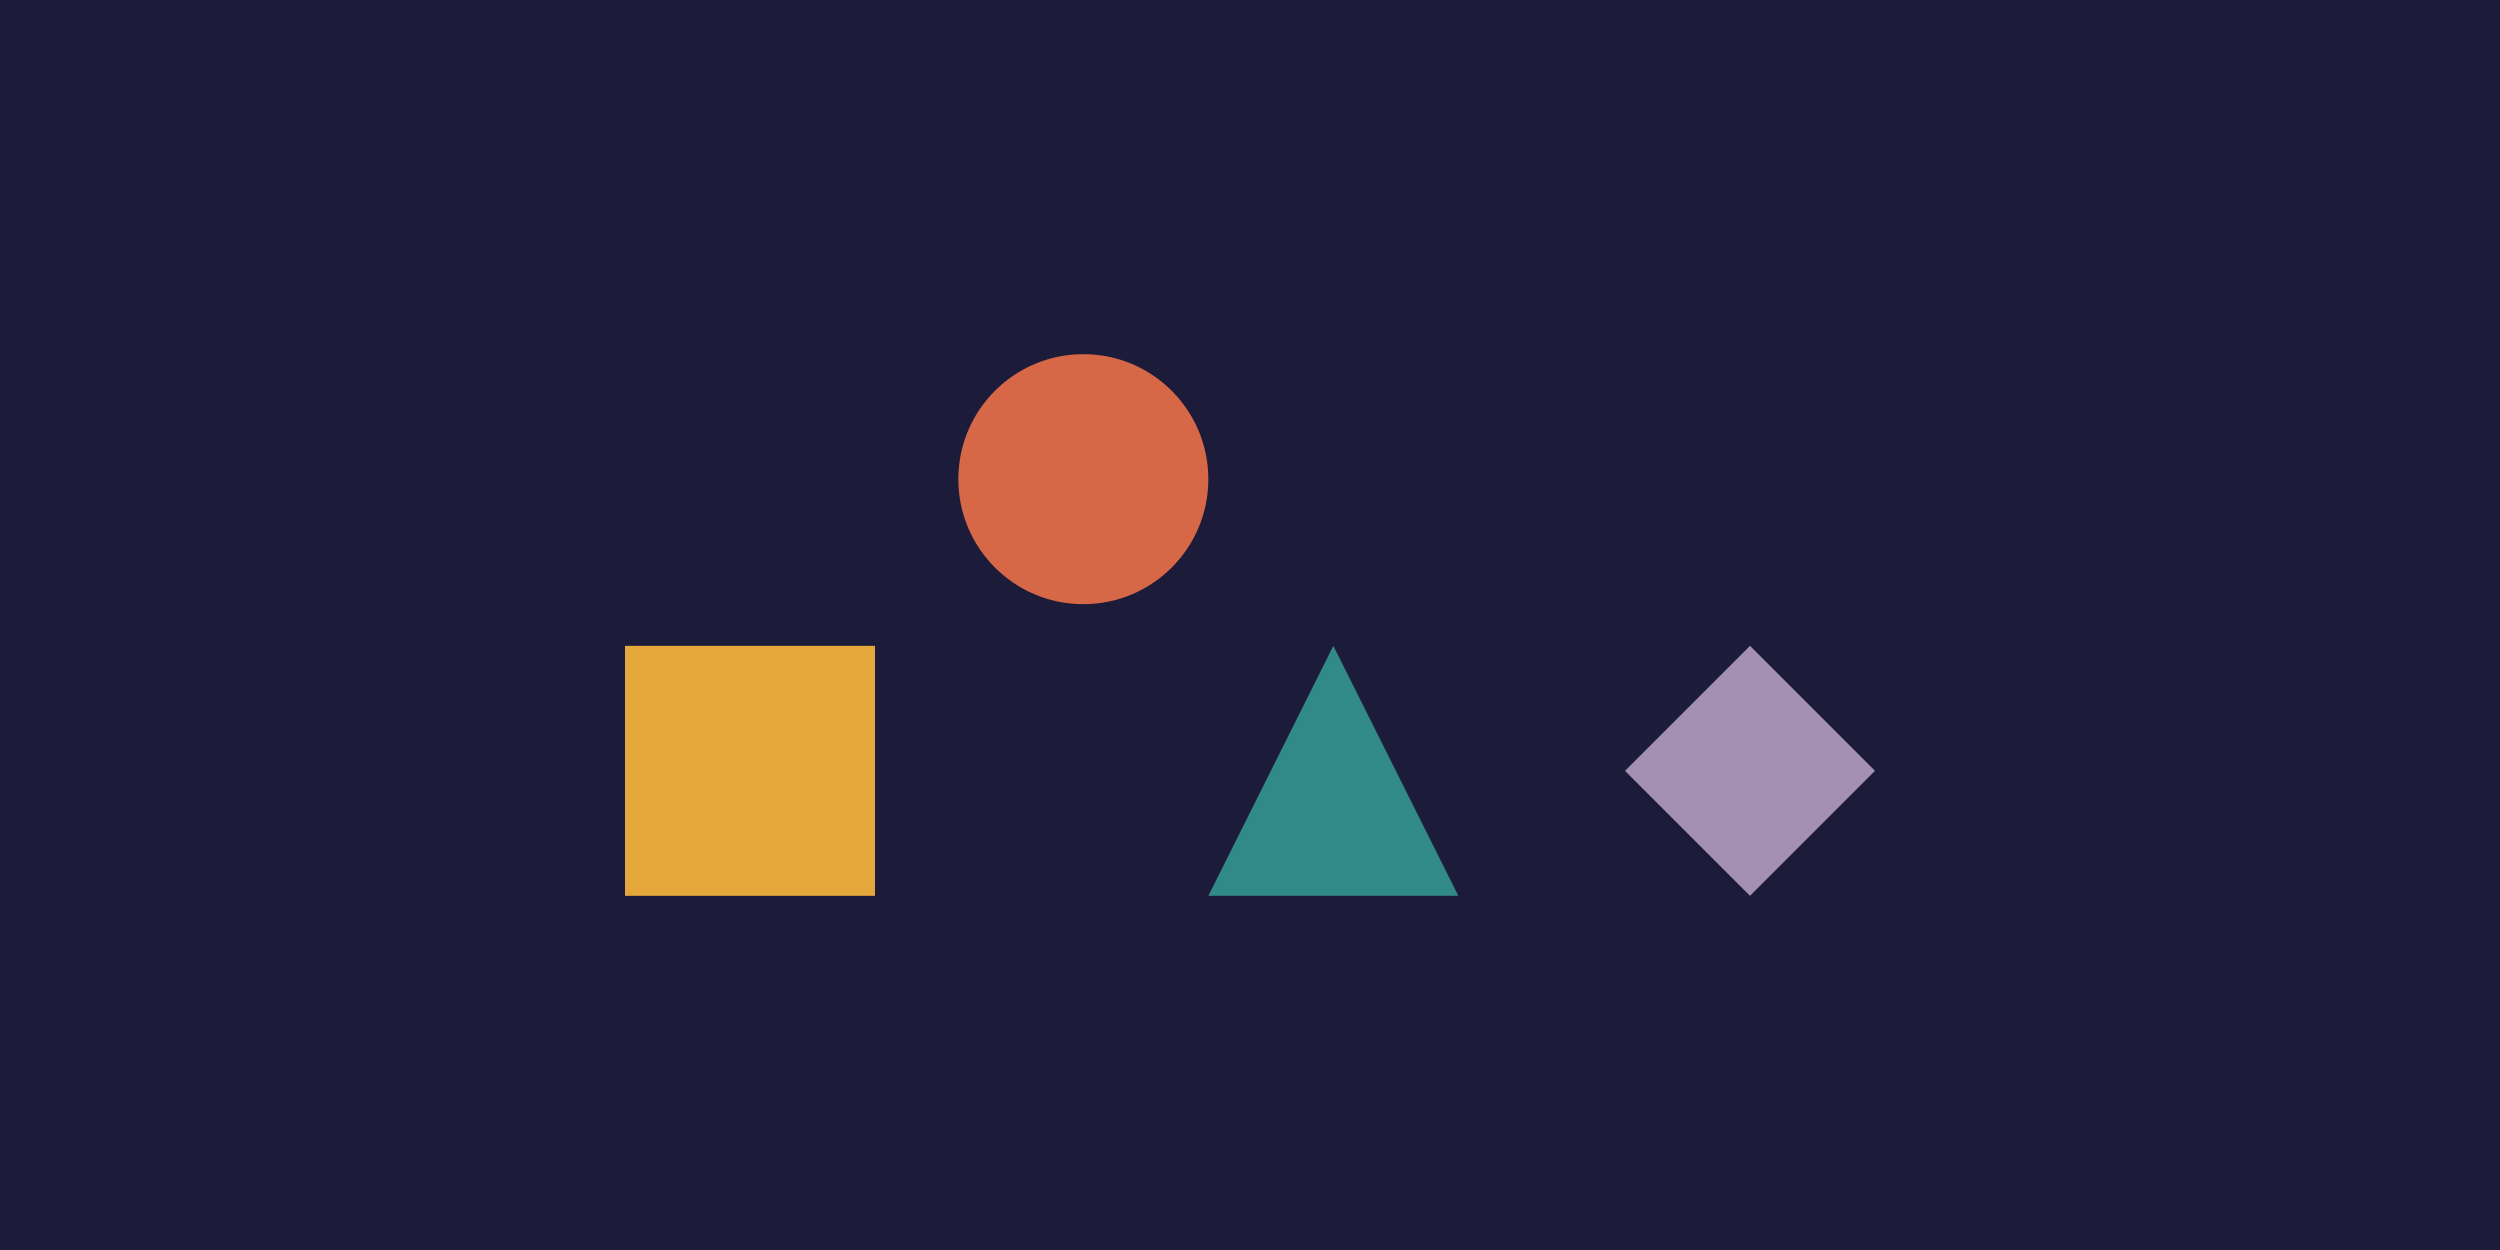
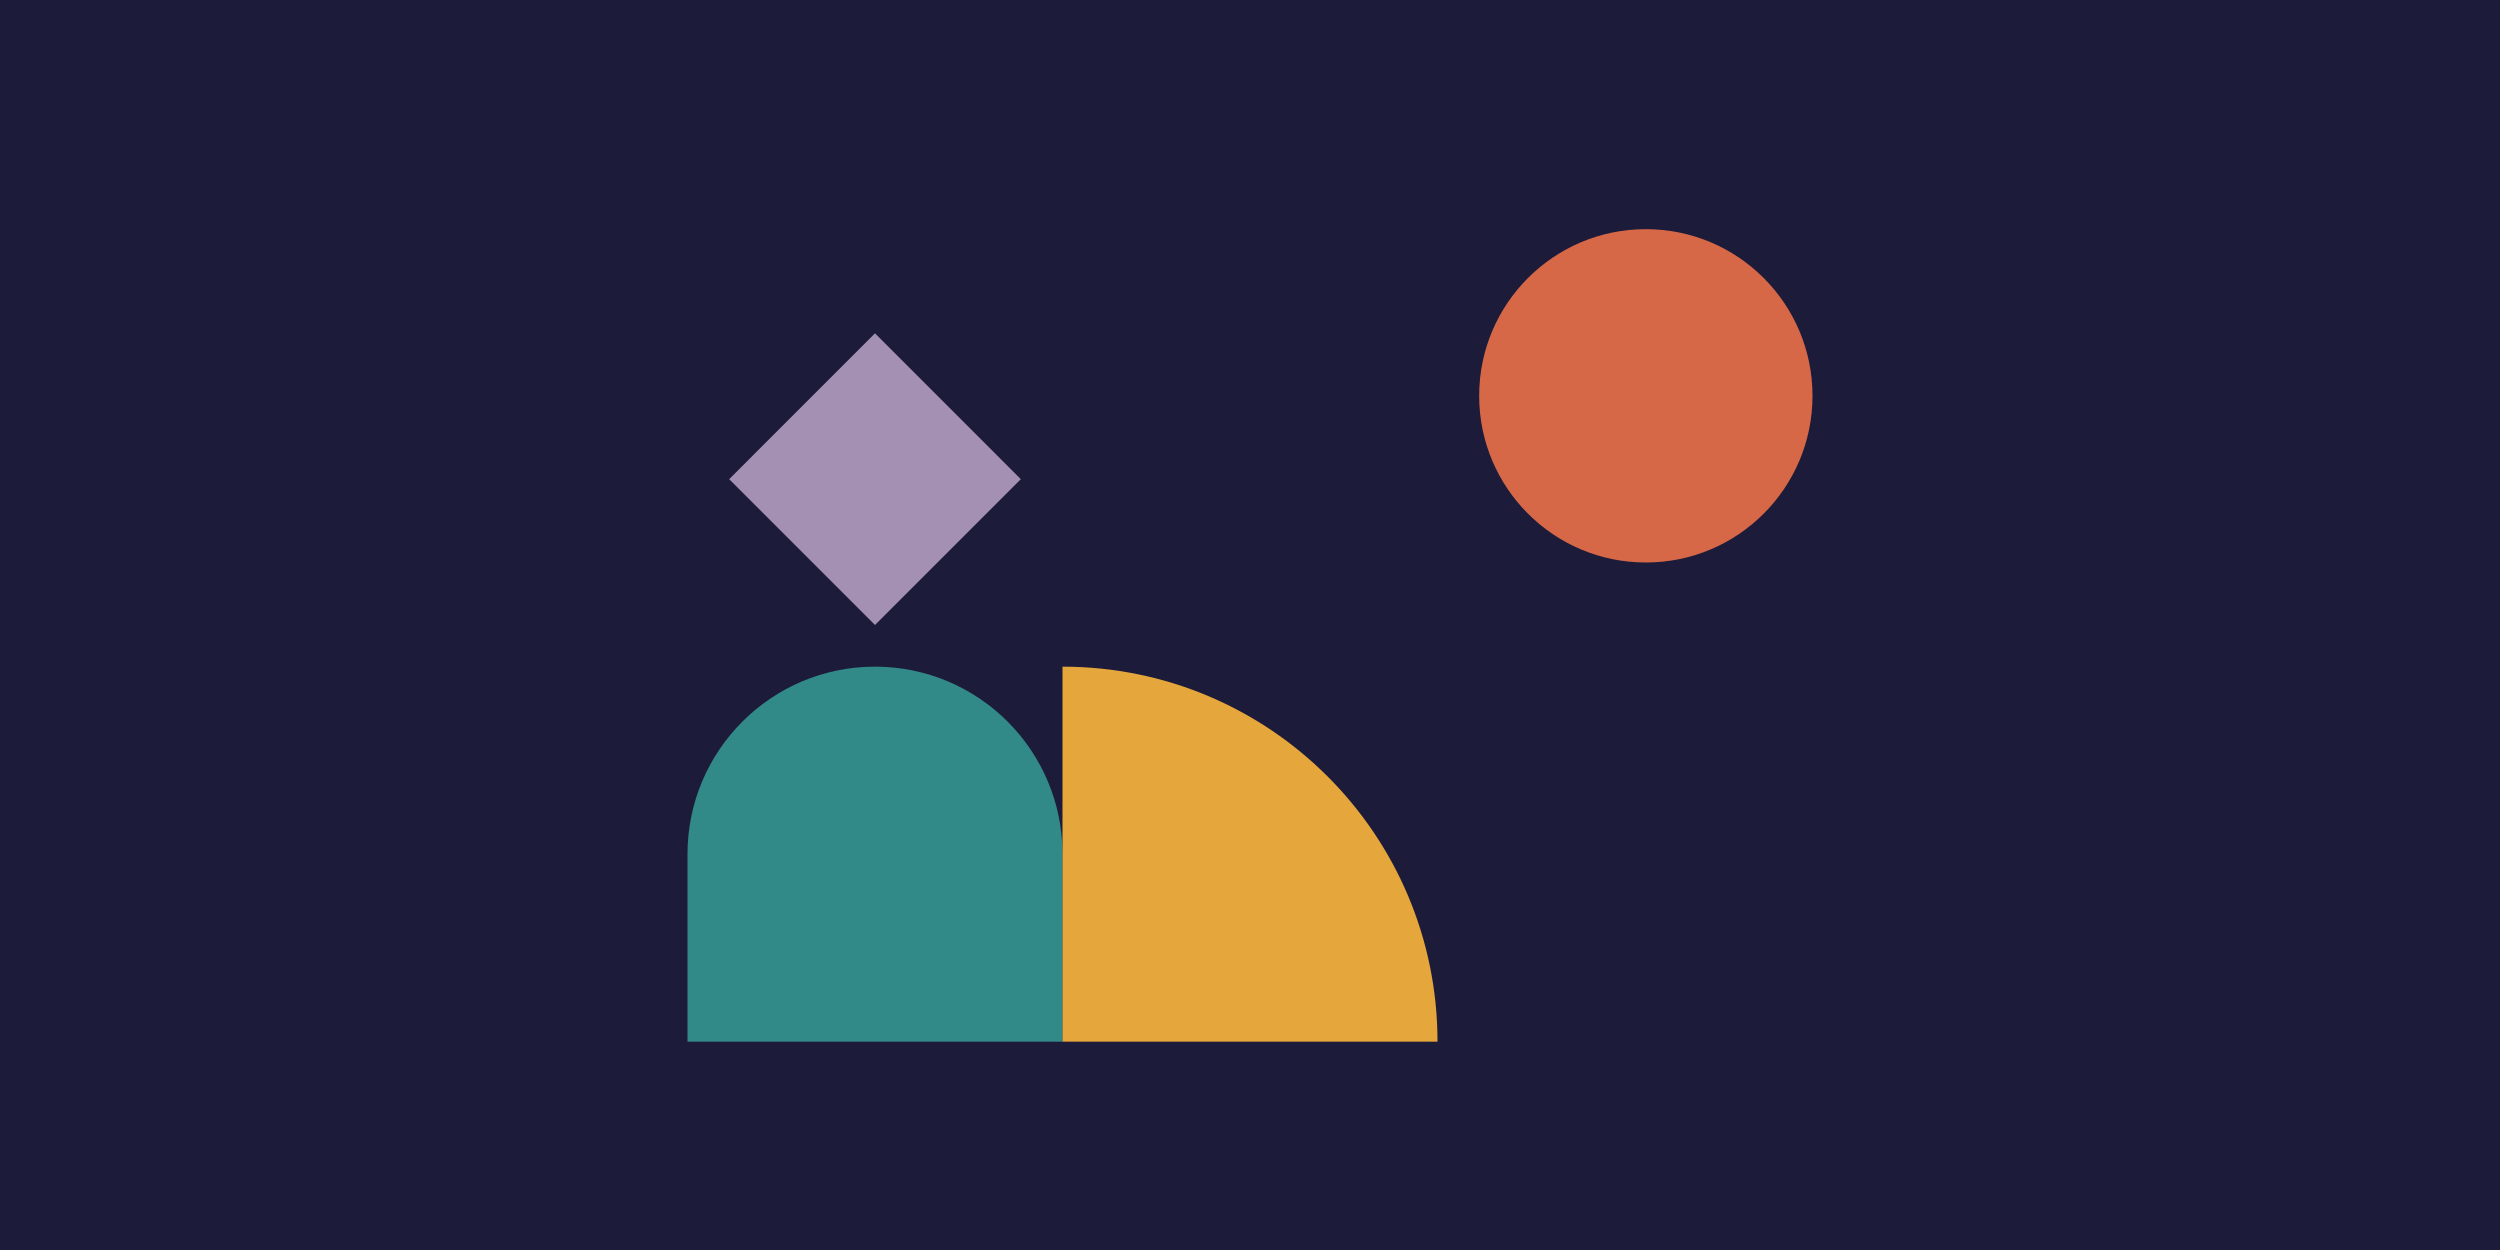
<svg xmlns="http://www.w3.org/2000/svg" viewBox="0 0 240 120" preserveAspectRatio="xMidYMid slice">
  <rect width="240" height="120" fill="#1D1B3A" />
-   <rect x="60" y="62" width="24" height="24" fill="#E5A63B" />
-   <circle cx="104" cy="46" r="12" fill="#D66847" />
-   <path d="M116 86L128 62L140 86Z" fill="#328A88" />
-   <polygon points="168,62 180,74 168,86 156,74" fill="#A390B2" />
+   <path d="M66 100V82A18 18 0 0 1 102 82V100Z" fill="#328A88" />
+   <path d="M102 64A36 36 0 0 1 138 100H102Z" fill="#E5A63B" />
+   <polygon points="84,32 98,46 84,60 70,46" fill="#A390B2" />
+   <circle cx="158" cy="38" r="16" fill="#D66847" />
</svg>
